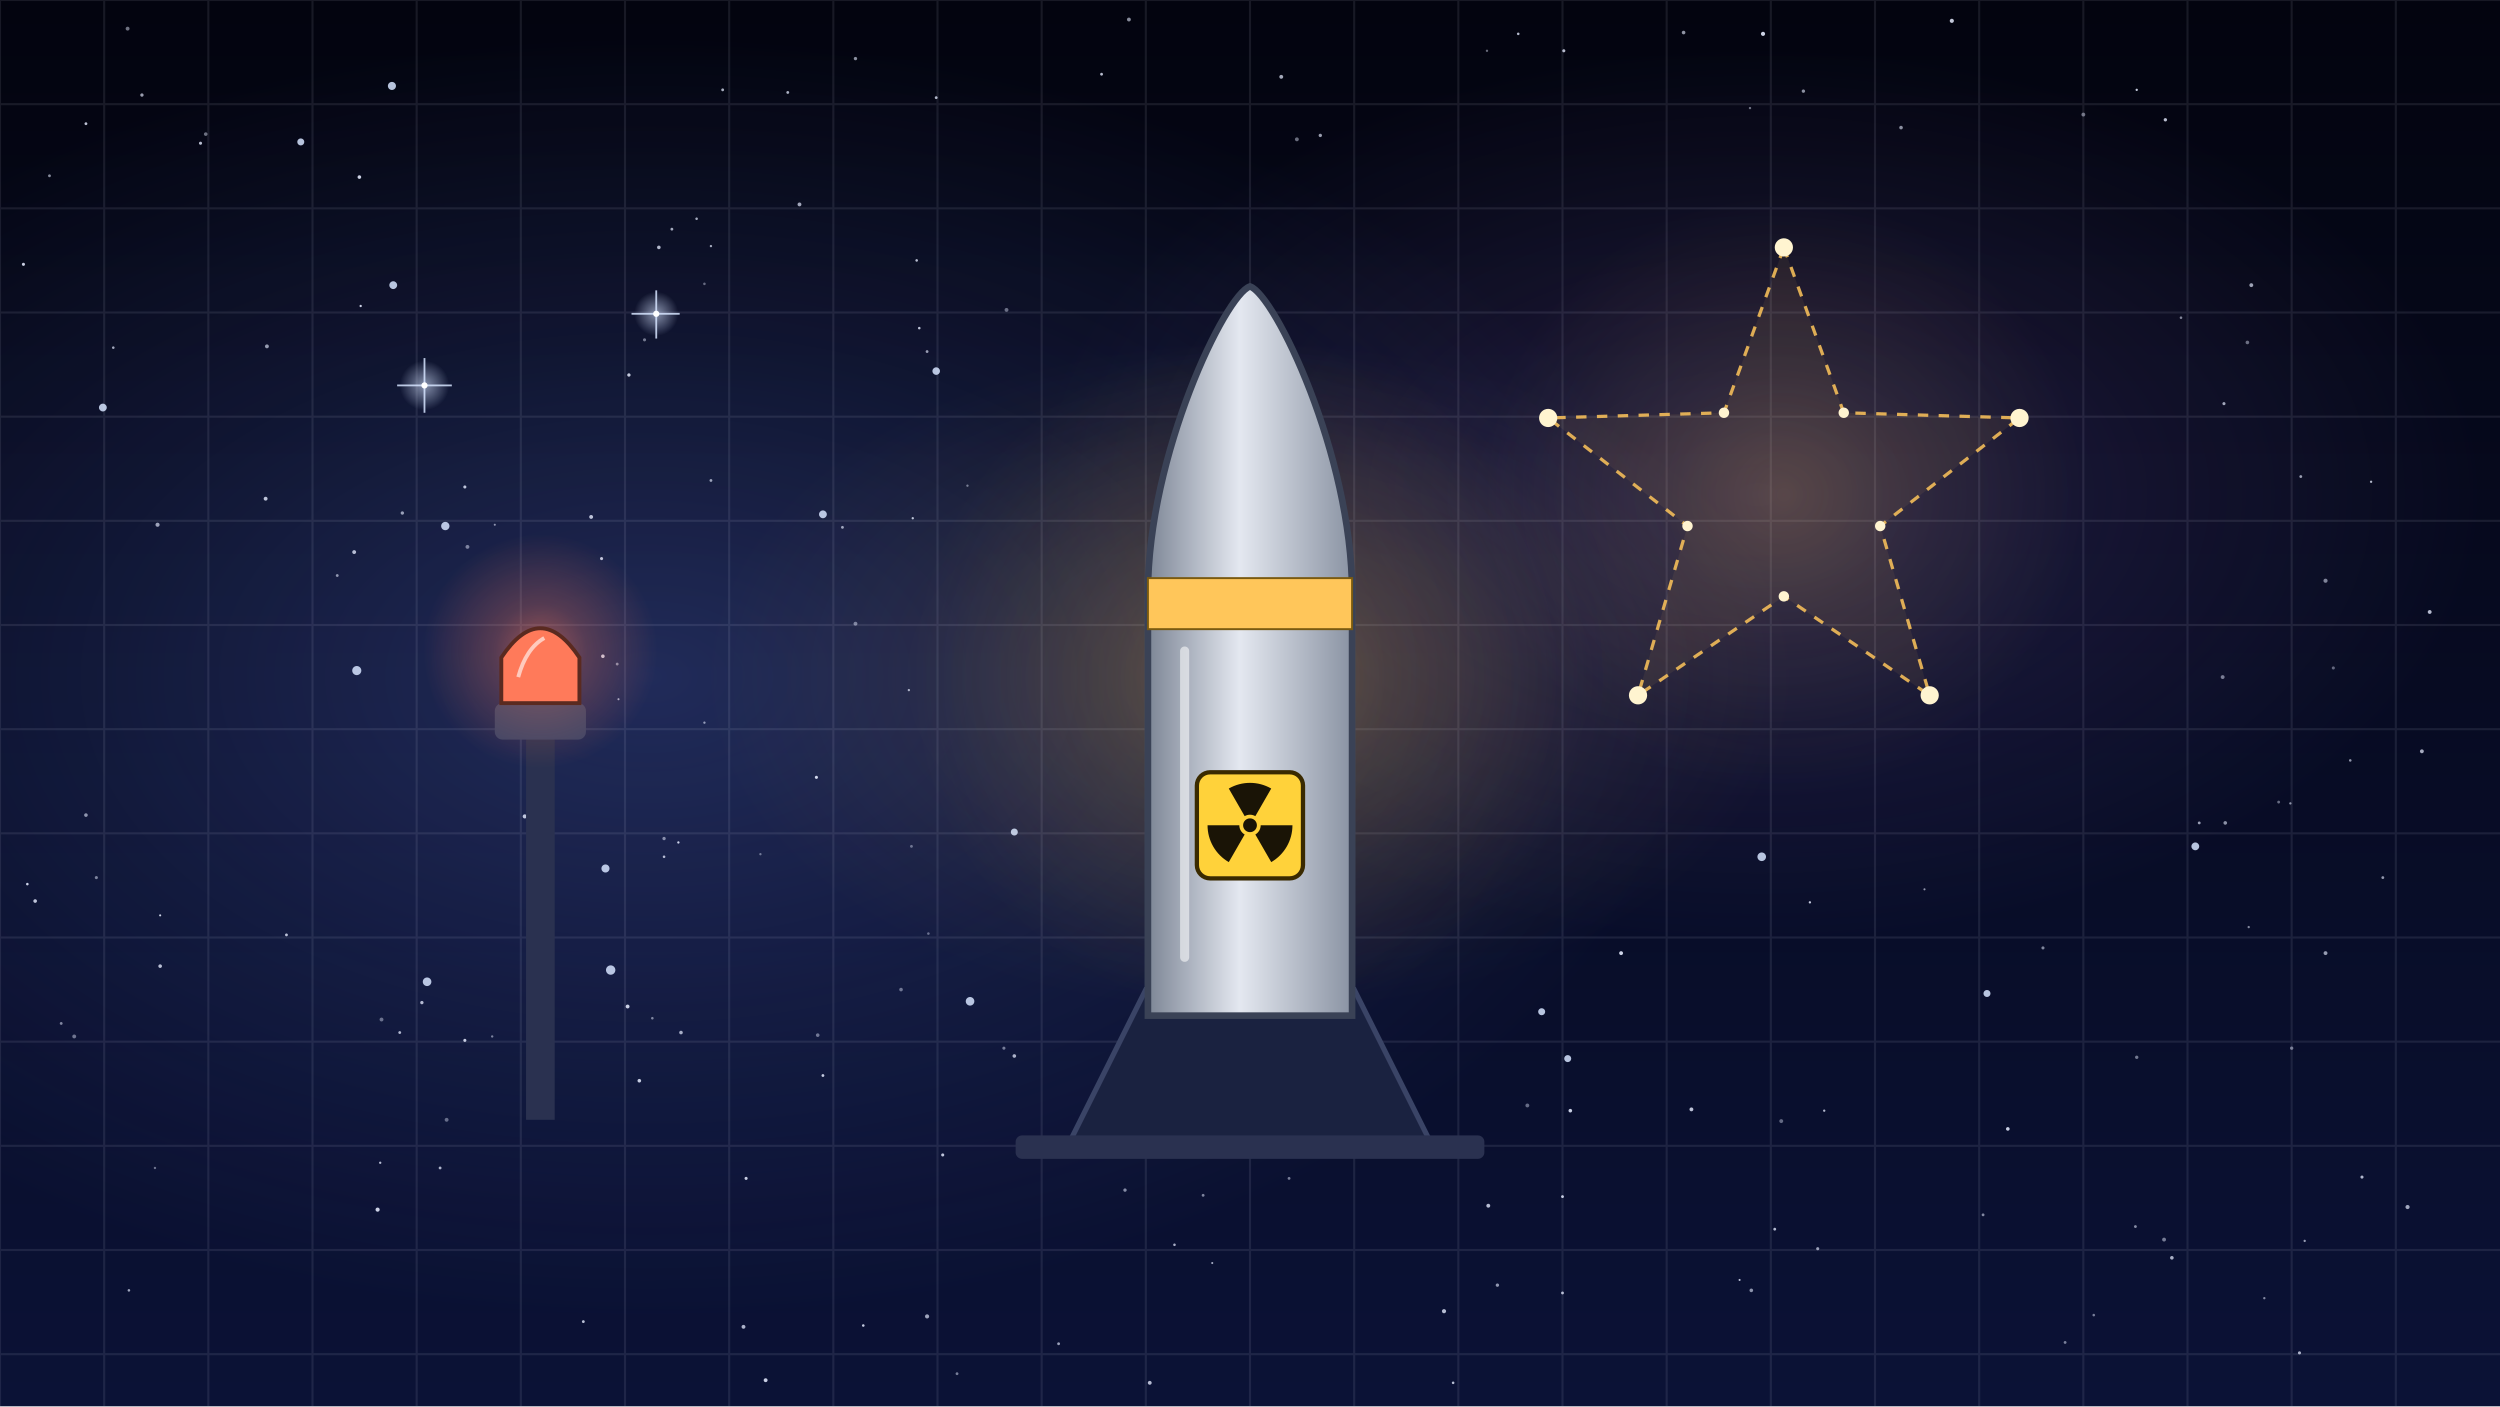
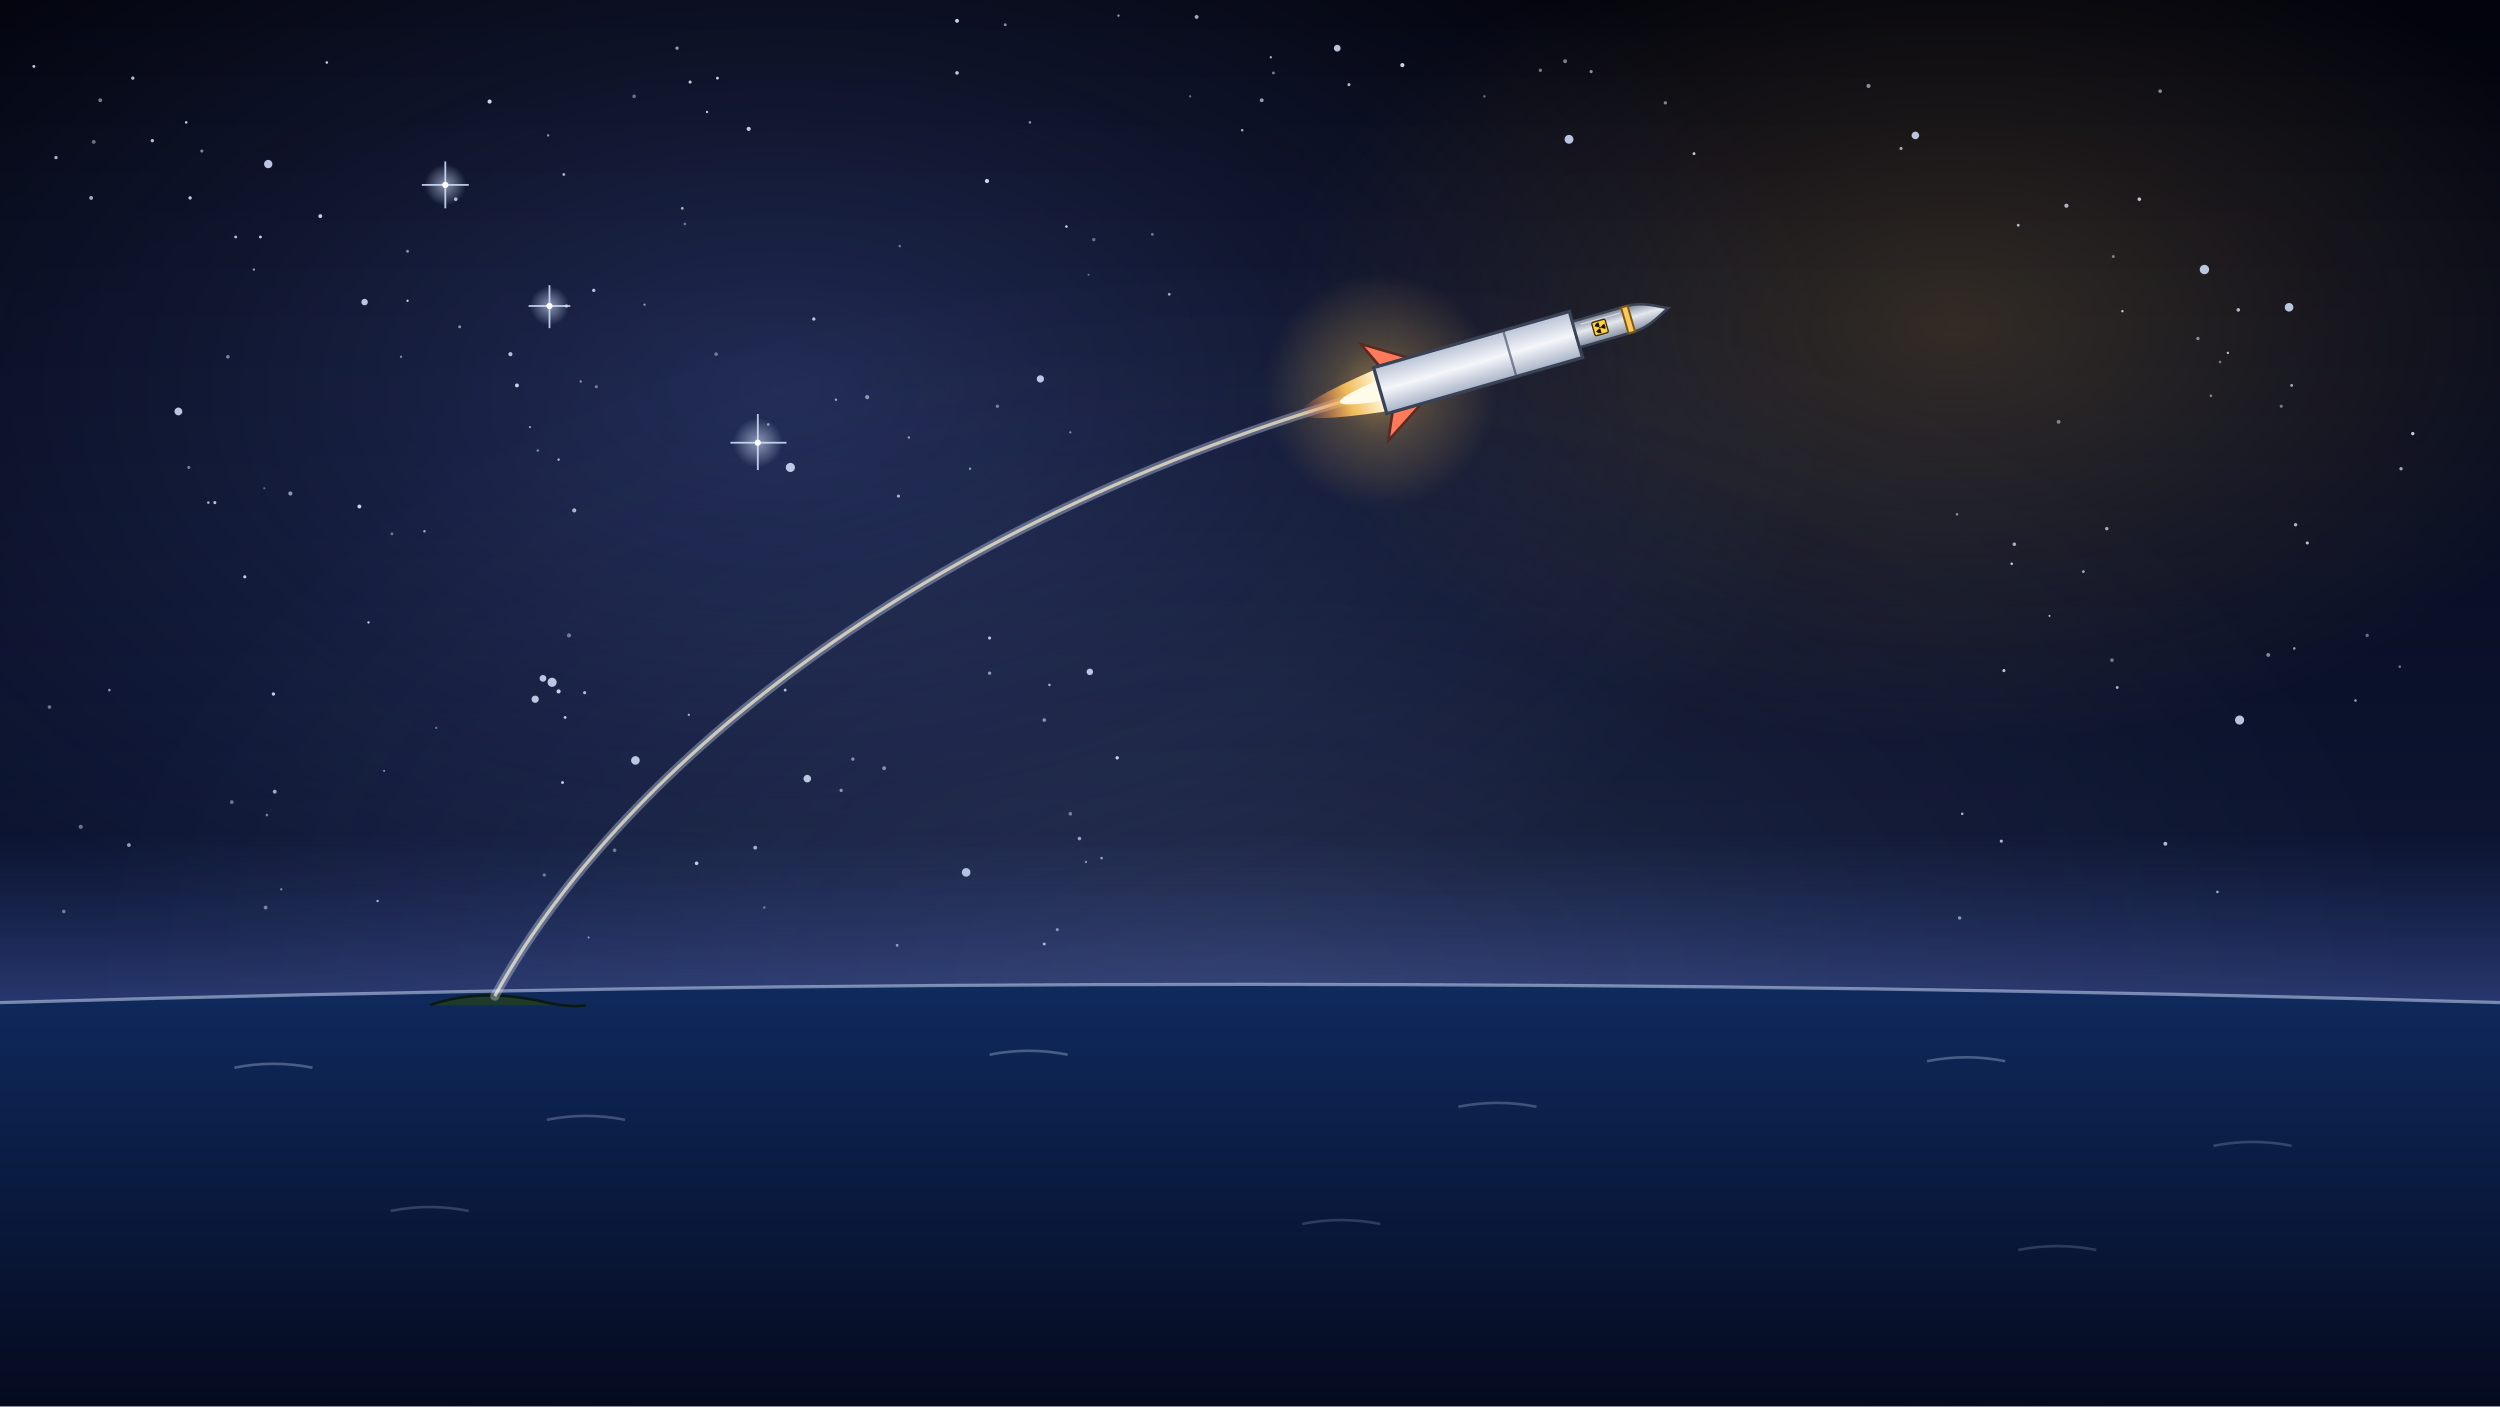
<svg xmlns="http://www.w3.org/2000/svg" viewBox="0 0 1920 1080" width="1920" height="1080">
  <defs>
-     <linearGradient id="u062-sky" x1="0" y1="0" x2="0" y2="1">
-       <stop offset="0" stop-color="#03040f" stop-opacity="1" />
-       <stop offset="1" stop-color="#0b1236" stop-opacity="1" />
-     </linearGradient>
-     <radialGradient id="u062-neb0" cx="0.5" cy="0.5" r="0.5">
-       <stop offset="0" stop-color="#b48cff" stop-opacity="0.18" />
-       <stop offset="0.55" stop-color="#b48cff" stop-opacity="0.072" />
-       <stop offset="1" stop-color="#b48cff" stop-opacity="0" />
-     </radialGradient>
-     <radialGradient id="u062-neb1" cx="0.5" cy="0.5" r="0.5">
+     <linearGradient id="u061-sky" x1="0" y1="0" x2="0" y2="1">
+       <stop offset="0" stop-color="#02030c" stop-opacity="1" />
+       <stop offset="1" stop-color="#13204a" stop-opacity="1" />
+     </linearGradient>
+     <radialGradient id="u061-neb0" cx="0.5" cy="0.5" r="0.5">
      <stop offset="0" stop-color="#6f8cff" stop-opacity="0.25" />
      <stop offset="0.55" stop-color="#6f8cff" stop-opacity="0.1" />
      <stop offset="1" stop-color="#6f8cff" stop-opacity="0" />
    </radialGradient>
-     <radialGradient id="u062-neb2" cx="0.5" cy="0.5" r="0.5">
-       <stop offset="0" stop-color="#ffc65a" stop-opacity="0.16" />
-       <stop offset="0.55" stop-color="#ffc65a" stop-opacity="0.064" />
+     <radialGradient id="u061-neb1" cx="0.5" cy="0.5" r="0.5">
+       <stop offset="0" stop-color="#ffc65a" stop-opacity="0.18" />
+       <stop offset="0.55" stop-color="#ffc65a" stop-opacity="0.072" />
      <stop offset="1" stop-color="#ffc65a" stop-opacity="0" />
    </radialGradient>
-     <radialGradient id="u062-fl1" cx="0.5" cy="0.5" r="0.5">
+     <radialGradient id="u061-neb2" cx="0.5" cy="0.5" r="0.5">
+       <stop offset="0" stop-color="#d6e4ff" stop-opacity="0.1" />
+       <stop offset="0.55" stop-color="#d6e4ff" stop-opacity="0.04" />
+       <stop offset="1" stop-color="#d6e4ff" stop-opacity="0" />
+     </radialGradient>
+     <radialGradient id="u061-fl1" cx="0.5" cy="0.5" r="0.5">
      <stop offset="0" stop-color="#d6e4ff" stop-opacity="0.6" />
      <stop offset="1" stop-color="#d6e4ff" stop-opacity="0" />
    </radialGradient>
-     <radialGradient id="u062-fl2" cx="0.5" cy="0.5" r="0.5">
+     <radialGradient id="u061-fl2" cx="0.5" cy="0.5" r="0.5">
      <stop offset="0" stop-color="#d6e4ff" stop-opacity="0.6" />
      <stop offset="1" stop-color="#d6e4ff" stop-opacity="0" />
    </radialGradient>
-     <radialGradient id="u062-wg" cx="0.5" cy="0.5" r="0.5">
-       <stop offset="0" stop-color="#ffc65a" stop-opacity="0.25" />
-       <stop offset="0.4" stop-color="#ffc65a" stop-opacity="0.113" />
+     <radialGradient id="u061-fl3" cx="0.5" cy="0.5" r="0.5">
+       <stop offset="0" stop-color="#d6e4ff" stop-opacity="0.6" />
+       <stop offset="1" stop-color="#d6e4ff" stop-opacity="0" />
+     </radialGradient>
+     <linearGradient id="u061-hz" x1="0" y1="0" x2="0" y2="1">
+       <stop offset="0" stop-color="#4a6cc8" stop-opacity="0" />
+       <stop offset="1" stop-color="#6f8cff" stop-opacity="0.35" />
+     </linearGradient>
+     <linearGradient id="u061-sea" x1="0" y1="0" x2="0" y2="1">
+       <stop offset="0" stop-color="#0f2a5e" stop-opacity="1" />
+       <stop offset="1" stop-color="#050a1e" stop-opacity="1" />
+     </linearGradient>
+     <radialGradient id="u061-rg" cx="0.5" cy="0.5" r="0.5">
+       <stop offset="0" stop-color="#ffc65a" stop-opacity="0.5" />
+       <stop offset="0.4" stop-color="#ffc65a" stop-opacity="0.225" />
      <stop offset="1" stop-color="#ffc65a" stop-opacity="0" />
    </radialGradient>
-     <linearGradient id="u062-whmw" x1="0" y1="0" x2="1" y2="0">
+     <linearGradient id="u061-rkbb" x1="0" y1="0" x2="1" y2="0">
+       <stop offset="0" stop-color="#b9c2d4" stop-opacity="1" />
+       <stop offset="0.5" stop-color="#f4f6fb" stop-opacity="1" />
+       <stop offset="1" stop-color="#a8b2c6" stop-opacity="1" />
+     </linearGradient>
+     <linearGradient id="u061-rkfb" x1="0" y1="0" x2="0" y2="1">
+       <stop offset="0" stop-color="#fff6d8" stop-opacity="1" />
+       <stop offset="0.4" stop-color="#ffc65a" stop-opacity="0.9" />
+       <stop offset="1" stop-color="#ff7a5a" stop-opacity="0" />
+     </linearGradient>
+     <linearGradient id="u061-whmb" x1="0" y1="0" x2="1" y2="0">
      <stop offset="0" stop-color="#7d8696" stop-opacity="1" />
      <stop offset="0.45" stop-color="#e4e8f0" stop-opacity="1" />
      <stop offset="1" stop-color="#8a93a3" stop-opacity="1" />
    </linearGradient>
-     <radialGradient id="u062-sfg" cx="0.5" cy="0.5" r="0.5">
-       <stop offset="0" stop-color="#ffc65a" stop-opacity="0.18" />
-       <stop offset="0.4" stop-color="#ffc65a" stop-opacity="0.081" />
-       <stop offset="1" stop-color="#ffc65a" stop-opacity="0" />
-     </radialGradient>
-     <radialGradient id="u062-bc" cx="0.5" cy="0.5" r="0.5">
-       <stop offset="0" stop-color="#ff7a5a" stop-opacity="0.55" />
-       <stop offset="0.4" stop-color="#ff7a5a" stop-opacity="0.248" />
-       <stop offset="1" stop-color="#ff7a5a" stop-opacity="0" />
-     </radialGradient>
  </defs>
-   <rect id="u062-bg-sky" width="1920" height="1080" fill="url(#u062-sky)" />
-   <g id="mv-drift-nebula-u062">
-     <ellipse cx="1350" cy="380" rx="560" ry="347" fill="url(#u062-neb0)" />
-   </g>
-   <ellipse cx="500" cy="520" rx="800" ry="496" fill="url(#u062-neb1)" />
-   <ellipse cx="960" cy="520" rx="420" ry="260" fill="url(#u062-neb2)" />
-   <g id="u062-bg-stars" fill="#e6ecff">
-     <circle cx="1767" cy="366" r="1.1" opacity="0.65" />
-     <circle cx="324" cy="770" r="1.3" opacity="0.76" />
-     <circle cx="491" cy="830" r="1.4" opacity="0.85" />
-     <circle cx="1166" cy="26" r="1.0" opacity="0.78" />
-     <circle cx="692" cy="760" r="1.4" opacity="0.44" />
-     <circle cx="1707" cy="520" r="1.5" opacity="0.50" />
-     <circle cx="571" cy="1019" r="1.5" opacity="0.74" />
-     <circle cx="1662" cy="952" r="1.5" opacity="0.49" />
-     <circle cx="1396" cy="959" r="1.2" opacity="0.66" />
-     <circle cx="700" cy="650" r="1.1" opacity="0.41" />
-     <circle cx="990" cy="905" r="1.1" opacity="0.50" />
-     <circle cx="712" cy="270" r="1.1" opacity="0.64" />
-     <circle cx="1675" cy="244" r="1.0" opacity="0.54" />
-     <circle cx="1821" cy="370" r="0.9" opacity="0.76" />
-     <circle cx="657" cy="479" r="1.5" opacity="0.48" />
-     <circle cx="1201" cy="39" r="1.2" opacity="0.78" />
-     <circle cx="605" cy="71" r="1.1" opacity="0.74" />
-     <circle cx="378" cy="796" r="0.9" opacity="0.50" />
-     <circle cx="205" cy="266" r="1.5" opacity="0.63" />
-     <circle cx="1668" cy="966" r="1.4" opacity="0.72" />
-     <circle cx="1460" cy="98" r="1.4" opacity="0.59" />
-     <circle cx="1750" cy="616" r="1.1" opacity="0.43" />
-     <circle cx="1709" cy="632" r="1.4" opacity="0.59" />
-     <circle cx="66" cy="95" r="1.1" opacity="0.82" />
-     <circle cx="1770" cy="953" r="0.9" opacity="0.64" />
-     <circle cx="1640" cy="942" r="1.1" opacity="0.56" />
-     <circle cx="1345" cy="991" r="1.4" opacity="0.59" />
-     <circle cx="123" cy="703" r="0.8" opacity="0.89" />
-     <circle cx="1499" cy="16" r="1.6" opacity="0.84" />
-     <circle cx="1830" cy="674" r="1.1" opacity="0.62" />
-     <circle cx="698" cy="530" r="0.9" opacity="0.70" />
-     <circle cx="1109" cy="1007" r="1.6" opacity="0.78" />
-     <circle cx="627" cy="597" r="1.2" opacity="0.90" />
-     <circle cx="663" cy="1018" r="1.0" opacity="0.85" />
-     <circle cx="483" cy="288" r="1.3" opacity="0.84" />
-     <circle cx="510" cy="658" r="1.0" opacity="0.77" />
-     <circle cx="403" cy="627" r="1.6" opacity="0.81" />
-     <circle cx="98" cy="22" r="1.5" opacity="0.48" />
-     <circle cx="867" cy="15" r="1.5" opacity="0.58" />
-     <circle cx="1354" cy="26" r="1.6" opacity="0.89" />
-     <circle cx="984" cy="59" r="1.5" opacity="0.71" />
-     <circle cx="883" cy="1062" r="1.5" opacity="0.77" />
-     <circle cx="1200" cy="993" r="1.1" opacity="0.77" />
-     <circle cx="1116" cy="1062" r="1.0" opacity="0.79" />
-     <circle cx="535" cy="168" r="1.0" opacity="0.70" />
-     <circle cx="276" cy="136" r="1.4" opacity="0.89" />
-     <circle cx="357" cy="799" r="1.2" opacity="0.85" />
-     <circle cx="448" cy="1015" r="1.1" opacity="0.80" />
-     <circle cx="701" cy="398" r="0.9" opacity="0.81" />
-     <circle cx="864" cy="914" r="1.3" opacity="0.56" />
-     <circle cx="1478" cy="683" r="0.8" opacity="0.62" />
-     <circle cx="996" cy="107" r="1.5" opacity="0.45" />
-     <circle cx="735" cy="1055" r="1.1" opacity="0.49" />
-     <circle cx="1641" cy="812" r="1.3" opacity="0.48" />
-     <circle cx="501" cy="782" r="1.0" opacity="0.51" />
-     <circle cx="1142" cy="39" r="0.9" opacity="0.45" />
-     <circle cx="99" cy="991" r="1.0" opacity="0.68" />
-     <circle cx="1729" cy="219" r="1.5" opacity="0.67" />
-     <circle cx="1708" cy="310" r="1.2" opacity="0.69" />
-     <circle cx="931" cy="970" r="0.8" opacity="0.70" />
-     <circle cx="1641" cy="69" r="0.9" opacity="0.86" />
-     <circle cx="1523" cy="933" r="1.1" opacity="0.55" />
-     <circle cx="584" cy="656" r="0.9" opacity="0.43" />
-     <circle cx="1814" cy="904" r="1.2" opacity="0.76" />
-     <circle cx="546" cy="369" r="1.1" opacity="0.65" />
-     <circle cx="779" cy="811" r="1.4" opacity="0.73" />
-     <circle cx="813" cy="1032" r="1.1" opacity="0.65" />
-     <circle cx="1150" cy="987" r="1.3" opacity="0.61" />
-     <circle cx="204" cy="383" r="1.5" opacity="0.81" />
-     <circle cx="293" cy="783" r="1.5" opacity="0.42" />
-     <circle cx="506" cy="190" r="1.4" opacity="0.76" />
-     <circle cx="546" cy="189" r="0.9" opacity="0.71" />
-     <circle cx="712" cy="1011" r="1.6" opacity="0.67" />
-     <circle cx="27" cy="692" r="1.4" opacity="0.82" />
-     <circle cx="1299" cy="852" r="1.5" opacity="0.81" />
-     <circle cx="1014" cy="104" r="1.3" opacity="0.66" />
-     <circle cx="1542" cy="867" r="1.4" opacity="0.87" />
-     <circle cx="123" cy="742" r="1.4" opacity="0.79" />
-     <circle cx="1766" cy="1039" r="1.2" opacity="0.73" />
-     <circle cx="428" cy="560" r="1.4" opacity="0.84" />
-     <circle cx="704" cy="200" r="1.0" opacity="0.79" />
-     <circle cx="1866" cy="470" r="1.5" opacity="0.78" />
-     <circle cx="1206" cy="853" r="1.4" opacity="0.87" />
-     <circle cx="359" cy="420" r="1.5" opacity="0.49" />
-     <circle cx="541" cy="218" r="1.0" opacity="0.41" />
-     <circle cx="1608" cy="1010" r="1.0" opacity="0.50" />
-     <circle cx="706" cy="252" r="1.0" opacity="0.81" />
-     <circle cx="1805" cy="584" r="1.0" opacity="0.61" />
-     <circle cx="1739" cy="997" r="0.9" opacity="0.56" />
-     <circle cx="47" cy="786" r="1.1" opacity="0.53" />
-     <circle cx="338" cy="897" r="1.1" opacity="0.74" />
-     <circle cx="510" cy="644" r="1.3" opacity="0.54" />
-     <circle cx="1293" cy="25" r="1.4" opacity="0.62" />
-     <circle cx="119" cy="897" r="0.9" opacity="0.46" />
-     <circle cx="380" cy="403" r="0.8" opacity="0.58" />
-     <circle cx="1727" cy="712" r="0.9" opacity="0.55" />
-     <circle cx="1143" cy="926" r="1.5" opacity="0.79" />
-     <circle cx="1173" cy="849" r="1.5" opacity="0.42" />
-     <circle cx="628" cy="795" r="1.4" opacity="0.45" />
-     <circle cx="573" cy="905" r="1.2" opacity="0.86" />
-     <circle cx="902" cy="956" r="1.0" opacity="0.72" />
-     <circle cx="1569" cy="728" r="1.2" opacity="0.54" />
-     <circle cx="1401" cy="853" r="0.9" opacity="0.76" />
-     <circle cx="771" cy="805" r="1.2" opacity="0.48" />
-     <circle cx="357" cy="374" r="1.2" opacity="0.81" />
-     <circle cx="1385" cy="70" r="1.3" opacity="0.60" />
-     <circle cx="154" cy="110" r="1.2" opacity="0.80" />
-     <circle cx="309" cy="394" r="1.3" opacity="0.63" />
-     <circle cx="1760" cy="805" r="1.3" opacity="0.47" />
-     <circle cx="1759" cy="617" r="0.9" opacity="0.60" />
-     <circle cx="292" cy="893" r="0.9" opacity="0.78" />
-     <circle cx="588" cy="1060" r="1.5" opacity="0.87" />
-     <circle cx="1786" cy="446" r="1.6" opacity="0.53" />
-     <circle cx="614" cy="157" r="1.5" opacity="0.69" />
-     <circle cx="1849" cy="927" r="1.6" opacity="0.69" />
-     <circle cx="1726" cy="263" r="1.4" opacity="0.44" />
-     <circle cx="121" cy="403" r="1.6" opacity="0.66" />
-     <circle cx="657" cy="45" r="1.3" opacity="0.60" />
-     <circle cx="523" cy="793" r="1.4" opacity="0.70" />
-     <circle cx="38" cy="135" r="1.1" opacity="0.58" />
-     <circle cx="521" cy="647" r="0.9" opacity="0.88" />
-     <circle cx="647" cy="405" r="1.1" opacity="0.65" />
-     <circle cx="1368" cy="861" r="1.5" opacity="0.41" />
-     <circle cx="743" cy="373" r="0.9" opacity="0.47" />
-     <circle cx="57" cy="796" r="1.5" opacity="0.45" />
-     <circle cx="18" cy="203" r="1.2" opacity="0.87" />
-     <circle cx="272" cy="424" r="1.5" opacity="0.77" />
-     <circle cx="1245" cy="732" r="1.5" opacity="0.89" />
-     <circle cx="924" cy="918" r="1.1" opacity="0.53" />
-     <circle cx="541" cy="555" r="0.9" opacity="0.60" />
-     <circle cx="1860" cy="577" r="1.5" opacity="0.71" />
-     <circle cx="724" cy="887" r="1.2" opacity="0.82" />
-     <circle cx="474" cy="510" r="1.1" opacity="0.53" />
-     <circle cx="220" cy="718" r="1.1" opacity="0.80" />
-     <circle cx="158" cy="103" r="1.4" opacity="0.46" />
-     <circle cx="1390" cy="693" r="0.9" opacity="0.84" />
-     <circle cx="773" cy="238" r="1.5" opacity="0.43" />
-     <circle cx="1786" cy="732" r="1.5" opacity="0.64" />
-     <circle cx="495" cy="261" r="1.2" opacity="0.47" />
-     <circle cx="392" cy="524" r="1.0" opacity="0.54" />
-     <circle cx="632" cy="826" r="1.1" opacity="0.85" />
-     <circle cx="482" cy="773" r="1.5" opacity="0.86" />
-     <circle cx="1200" cy="919" r="1.1" opacity="0.85" />
-     <circle cx="1600" cy="88" r="1.5" opacity="0.46" />
-     <circle cx="1792" cy="513" r="1.2" opacity="0.41" />
-     <circle cx="290" cy="929" r="1.6" opacity="0.88" />
-     <circle cx="277" cy="235" r="0.9" opacity="0.88" />
-     <circle cx="1663" cy="92" r="1.3" opacity="0.80" />
-     <circle cx="1689" cy="632" r="1.1" opacity="0.66" />
-     <circle cx="454" cy="397" r="1.5" opacity="0.80" />
-     <circle cx="307" cy="793" r="1.1" opacity="0.75" />
-     <circle cx="555" cy="69" r="1.1" opacity="0.73" />
-     <circle cx="259" cy="442" r="1.1" opacity="0.59" />
-     <circle cx="475" cy="537" r="0.8" opacity="0.70" />
-     <circle cx="1363" cy="944" r="1.1" opacity="0.78" />
-     <circle cx="343" cy="860" r="1.5" opacity="0.41" />
-     <circle cx="516" cy="176" r="1.1" opacity="0.70" />
-     <circle cx="463" cy="504" r="1.4" opacity="0.85" />
-     <circle cx="66" cy="626" r="1.4" opacity="0.59" />
-     <circle cx="109" cy="73" r="1.3" opacity="0.66" />
-     <circle cx="719" cy="75" r="1.1" opacity="0.76" />
-     <circle cx="1586" cy="1031" r="1.1" opacity="0.51" />
-     <circle cx="1336" cy="983" r="0.8" opacity="0.80" />
-     <circle cx="462" cy="429" r="1.2" opacity="0.82" />
-     <circle cx="74" cy="674" r="1.2" opacity="0.51" />
-     <circle cx="87" cy="267" r="1.0" opacity="0.70" />
-     <circle cx="846" cy="57" r="1.1" opacity="0.79" />
-     <circle cx="1344" cy="83" r="0.9" opacity="0.48" />
-     <circle cx="21" cy="679" r="1.0" opacity="0.88" />
-     <circle cx="713" cy="717" r="1.0" opacity="0.41" />
-   </g>
-   <g id="mv-glint-u062s1" fill="#d6e4ff" opacity=".85">
-     <circle cx="79" cy="313" r="3.0" />
-     <circle cx="274" cy="515" r="3.5" />
-     <circle cx="302" cy="219" r="3.0" />
-     <circle cx="1353" cy="658" r="3.3" />
-     <circle cx="632" cy="395" r="3.0" />
-     <circle cx="1204" cy="813" r="2.7" />
-   </g>
-   <g id="mv-glint-u062s2" fill="#d6e4ff" opacity=".85">
-     <circle cx="342" cy="404" r="3.2" />
-     <circle cx="719" cy="285" r="2.9" />
-     <circle cx="328" cy="754" r="3.3" />
-     <circle cx="745" cy="769" r="3.3" />
-     <circle cx="1526" cy="763" r="2.7" />
-     <circle cx="1686" cy="650" r="3.0" />
-   </g>
-   <g id="mv-glint-u062s3" fill="#d6e4ff" opacity=".85">
-     <circle cx="465" cy="667" r="3.1" />
-     <circle cx="231" cy="109" r="2.7" />
-     <circle cx="469" cy="745" r="3.6" />
-     <circle cx="301" cy="66" r="3.1" />
-     <circle cx="779" cy="639" r="2.7" />
-     <circle cx="1184" cy="777" r="2.7" />
-   </g>
-   <g id="u062-bg-star-flares">
-     <circle cx="326" cy="296" r="19" fill="url(#u062-fl1)" />
-     <path d="M305 296H347M326 275V317" stroke="#d6e4ff" stroke-width="1.4" opacity=".85" />
-     <circle cx="326" cy="296" r="2.4" fill="#fff" />
-     <circle cx="504" cy="241" r="17" fill="url(#u062-fl2)" />
-     <path d="M485 241H522M504 223V260" stroke="#d6e4ff" stroke-width="1.4" opacity=".85" />
-     <circle cx="504" cy="241" r="2.4" fill="#fff" />
-   </g>
-   <g id="u062-bg-blueprint-grid" stroke="#e6ecff" stroke-width="1.6" opacity=".09">
-     <path d="M0 0V1080" />
-     <path d="M80 0V1080" />
-     <path d="M160 0V1080" />
-     <path d="M240 0V1080" />
-     <path d="M320 0V1080" />
-     <path d="M400 0V1080" />
-     <path d="M480 0V1080" />
-     <path d="M560 0V1080" />
-     <path d="M640 0V1080" />
-     <path d="M720 0V1080" />
-     <path d="M800 0V1080" />
-     <path d="M880 0V1080" />
-     <path d="M960 0V1080" />
-     <path d="M1040 0V1080" />
-     <path d="M1120 0V1080" />
-     <path d="M1200 0V1080" />
-     <path d="M1280 0V1080" />
-     <path d="M1360 0V1080" />
-     <path d="M1440 0V1080" />
-     <path d="M1520 0V1080" />
-     <path d="M1600 0V1080" />
-     <path d="M1680 0V1080" />
-     <path d="M1760 0V1080" />
-     <path d="M1840 0V1080" />
-     <path d="M0 0H1920" />
-     <path d="M0 80H1920" />
-     <path d="M0 160H1920" />
-     <path d="M0 240H1920" />
-     <path d="M0 320H1920" />
-     <path d="M0 400H1920" />
-     <path d="M0 480H1920" />
-     <path d="M0 560H1920" />
-     <path d="M0 640H1920" />
-     <path d="M0 720H1920" />
-     <path d="M0 800H1920" />
-     <path d="M0 880H1920" />
-     <path d="M0 960H1920" />
-     <path d="M0 1040H1920" />
-   </g>
-   <g id="warhead-cradle-stand">
-     <path d="M820 880 L880 760 H1040 L1100 880" fill="#1a2240" stroke="#3a4466" stroke-width="4" />
-     <rect x="780" y="872" width="360" height="18" rx="5" fill="#2a3150" />
-   </g>
-   <g id="mv-core-heartbeat-warhead">
-     <circle cx="960" cy="520" r="260" fill="url(#u062-wg)" />
-     <g transform="translate(960 780)">
-       <path d="M-78.4 0 V-324.8 C-78.4 -430.6 -18.8 -554.0 0 -560.0 C18.8 -554.0 78.4 -430.6 78.4 -324.8 V0 Z" fill="url(#u062-whmw)" stroke="#3a4256" stroke-width="5.1" />
-       <rect x="-78.4" y="-336.0" width="156.8" height="39.2" fill="#ffc65a" stroke="#7a5a10" stroke-width="1.5" />
-       <path d="M-50.2 -44.8V-280.0" stroke="#fff" stroke-width="7.0" opacity=".55" stroke-linecap="round" />
-       <rect x="-40.8" y="-186.9" width="81.5" height="81.5" rx="10.2" fill="#ffd23a" stroke="#3a2a00" stroke-width="3.3" />
-       <path d="M-4.1 -153.2L-16.3 -174.4A32.6 32.6 0 0 1 16.3 -174.4L4.1 -153.2A8.2 8.2 0 0 0 -4.1 -153.2Z" fill="#1a1406" />
-       <path d="M8.2 -146.2L32.6 -146.2A32.6 32.6 0 0 1 16.3 -117.9L4.1 -139.1A8.2 8.2 0 0 0 8.2 -146.2Z" fill="#1a1406" />
-       <path d="M-4.1 -139.1L-16.3 -117.9A32.6 32.6 0 0 1 -32.6 -146.2L-8.2 -146.2A8.2 8.2 0 0 0 -4.1 -139.1Z" fill="#1a1406" />
-       <circle cx="0.0" cy="-146.2" r="5.3" fill="#1a1406" />
+   <rect id="u061-bg-sky" width="1920" height="1080" fill="url(#u061-sky)" />
+   <g id="mv-drift-nebula-u061">
+     <ellipse cx="600" cy="300" rx="800" ry="496" fill="url(#u061-neb0)" />
+   </g>
+   <ellipse cx="1500" cy="250" rx="520" ry="322" fill="url(#u061-neb1)" />
+   <ellipse cx="960" cy="760" rx="900" ry="558" fill="url(#u061-neb2)" />
+   <g id="u061-bg-stars" fill="#e6ecff">
+     <circle cx="898" cy="226" r="1.1" opacity="0.66" />
+     <circle cx="1663" cy="648" r="1.5" opacity="0.78" />
+     <circle cx="580" cy="651" r="1.5" opacity="0.69" />
+     <circle cx="691" cy="189" r="1.0" opacity="0.42" />
+     <circle cx="530" cy="63" r="1.2" opacity="0.84" />
+     <circle cx="745" cy="360" r="0.9" opacity="0.59" />
+     <circle cx="117" cy="108" r="1.3" opacity="0.79" />
+     <circle cx="1547" cy="418" r="1.4" opacity="0.68" />
+     <circle cx="200" cy="182" r="1.1" opacity="0.88" />
+     <circle cx="495" cy="234" r="0.9" opacity="0.58" />
+     <circle cx="434" cy="551" r="1.1" opacity="0.84" />
+     <circle cx="978" cy="56" r="1.1" opacity="0.50" />
+     <circle cx="429" cy="353" r="0.9" opacity="0.82" />
+     <circle cx="62" cy="635" r="1.6" opacity="0.44" />
+     <circle cx="435" cy="235" r="1.3" opacity="0.62" />
+     <circle cx="145" cy="359" r="1.2" opacity="0.47" />
+     <circle cx="772" cy="19" r="1.1" opacity="0.58" />
+     <circle cx="246" cy="166" r="1.5" opacity="0.87" />
+     <circle cx="535" cy="663" r="1.4" opacity="0.85" />
+     <circle cx="1301" cy="118" r="1.1" opacity="0.86" />
+     <circle cx="690" cy="381" r="1.2" opacity="0.71" />
+     <circle cx="326" cy="408" r="1.0" opacity="0.63" />
+     <circle cx="204" cy="697" r="1.5" opacity="0.50" />
+     <circle cx="1222" cy="55" r="1.2" opacity="0.60" />
+     <circle cx="1659" cy="70" r="1.4" opacity="0.56" />
+     <circle cx="791" cy="94" r="1.0" opacity="0.57" />
+     <circle cx="1760" cy="296" r="1.1" opacity="0.68" />
+     <circle cx="195" cy="207" r="0.9" opacity="0.63" />
+     <circle cx="760" cy="517" r="1.3" opacity="0.58" />
+     <circle cx="181" cy="182" r="1.1" opacity="0.80" />
+     <circle cx="283" cy="478" r="0.9" opacity="0.86" />
+     <circle cx="155" cy="116" r="1.2" opacity="0.53" />
+     <circle cx="802" cy="725" r="1.1" opacity="0.85" />
+     <circle cx="335" cy="559" r="0.9" opacity="0.41" />
+     <circle cx="655" cy="583" r="1.3" opacity="0.55" />
+     <circle cx="102" cy="60" r="1.3" opacity="0.77" />
+     <circle cx="313" cy="231" r="0.9" opacity="0.85" />
+     <circle cx="251" cy="48" r="1.0" opacity="0.85" />
+     <circle cx="49" cy="700" r="1.4" opacity="0.48" />
+     <circle cx="834" cy="662" r="0.9" opacity="0.58" />
+     <circle cx="160" cy="386" r="1.0" opacity="0.72" />
+     <circle cx="211" cy="608" r="1.5" opacity="0.68" />
+     <circle cx="353" cy="251" r="1.1" opacity="0.60" />
+     <circle cx="77" cy="77" r="1.5" opacity="0.49" />
+     <circle cx="290" cy="692" r="0.9" opacity="0.82" />
+     <circle cx="441" cy="392" r="1.6" opacity="0.72" />
+     <circle cx="178" cy="616" r="1.5" opacity="0.42" />
+     <circle cx="1587" cy="158" r="1.6" opacity="0.73" />
+     <circle cx="70" cy="152" r="1.5" opacity="0.70" />
+     <circle cx="1688" cy="260" r="1.3" opacity="0.54" />
+     <circle cx="976" cy="44" r="0.9" opacity="0.74" />
+     <circle cx="295" cy="592" r="0.8" opacity="0.57" />
+     <circle cx="418" cy="672" r="1.3" opacity="0.43" />
+     <circle cx="1623" cy="197" r="1.1" opacity="0.51" />
+     <circle cx="1853" cy="333" r="1.3" opacity="0.84" />
+     <circle cx="1550" cy="173" r="1.1" opacity="0.76" />
+     <circle cx="1719" cy="238" r="1.4" opacity="0.75" />
+     <circle cx="666" cy="305" r="1.6" opacity="0.56" />
+     <circle cx="642" cy="307" r="0.9" opacity="0.68" />
+     <circle cx="1752" cy="312" r="1.2" opacity="0.47" />
+     <circle cx="829" cy="644" r="1.4" opacity="0.63" />
+     <circle cx="1503" cy="395" r="1.0" opacity="0.54" />
+     <circle cx="969" cy="77" r="1.5" opacity="0.63" />
+     <circle cx="458" cy="297" r="1.2" opacity="0.46" />
+     <circle cx="308" cy="274" r="0.9" opacity="0.53" />
+     <circle cx="175" cy="274" r="1.4" opacity="0.49" />
+     <circle cx="1703" cy="685" r="1.0" opacity="0.72" />
+     <circle cx="413" cy="346" r="0.9" opacity="0.58" />
+     <circle cx="1622" cy="507" r="1.4" opacity="0.48" />
+     <circle cx="446" cy="293" r="0.9" opacity="0.57" />
+     <circle cx="587" cy="697" r="1.0" opacity="0.42" />
+     <circle cx="760" cy="490" r="1.2" opacity="0.82" />
+     <circle cx="802" cy="553" r="1.4" opacity="0.55" />
+     <circle cx="1843" cy="512" r="1.0" opacity="0.47" />
+     <circle cx="43" cy="121" r="1.3" opacity="0.73" />
+     <circle cx="954" cy="100" r="1.0" opacity="0.68" />
+     <circle cx="1077" cy="50" r="1.6" opacity="0.88" />
+     <circle cx="1618" cy="406" r="1.3" opacity="0.71" />
+     <circle cx="550" cy="272" r="1.4" opacity="0.42" />
+     <circle cx="806" cy="526" r="1.0" opacity="0.68" />
+     <circle cx="1600" cy="439" r="1.1" opacity="0.65" />
+     <circle cx="188" cy="443" r="1.2" opacity="0.87" />
+     <circle cx="603" cy="530" r="1.1" opacity="0.77" />
+     <circle cx="766" cy="312" r="1.3" opacity="0.46" />
+     <circle cx="276" cy="389" r="1.5" opacity="0.88" />
+     <circle cx="301" cy="410" r="1.1" opacity="0.43" />
+     <circle cx="1140" cy="74" r="0.9" opacity="0.47" />
+     <circle cx="472" cy="653" r="1.4" opacity="0.44" />
+     <circle cx="590" cy="326" r="1.1" opacity="0.52" />
+     <circle cx="1279" cy="79" r="1.3" opacity="0.52" />
+     <circle cx="487" cy="74" r="1.4" opacity="0.43" />
+     <circle cx="520" cy="37" r="1.3" opacity="0.62" />
+     <circle cx="1705" cy="278" r="1.0" opacity="0.46" />
+     <circle cx="1545" cy="433" r="1.0" opacity="0.81" />
+     <circle cx="625" cy="245" r="1.3" opacity="0.80" />
+     <circle cx="1772" cy="417" r="1.2" opacity="0.80" />
+     <circle cx="205" cy="626" r="1.0" opacity="0.49" />
+     <circle cx="1742" cy="503" r="1.5" opacity="0.54" />
+     <circle cx="1643" cy="153" r="1.4" opacity="0.81" />
+     <circle cx="223" cy="379" r="1.6" opacity="0.60" />
+     <circle cx="543" cy="86" r="0.9" opacity="0.84" />
+     <circle cx="456" cy="223" r="1.3" opacity="0.78" />
+     <circle cx="203" cy="375" r="0.8" opacity="0.40" />
+     <circle cx="1183" cy="54" r="1.3" opacity="0.48" />
+     <circle cx="313" cy="193" r="1.1" opacity="0.58" />
+     <circle cx="836" cy="211" r="0.8" opacity="0.41" />
+     <circle cx="1809" cy="538" r="1.0" opacity="0.65" />
+     <circle cx="698" cy="336" r="0.9" opacity="0.66" />
+     <circle cx="429" cy="531" r="1.6" opacity="0.87" />
+     <circle cx="822" cy="625" r="1.4" opacity="0.45" />
+     <circle cx="819" cy="174" r="1.0" opacity="0.86" />
+     <circle cx="846" cy="659" r="1.0" opacity="0.63" />
+     <circle cx="99" cy="649" r="1.5" opacity="0.62" />
+     <circle cx="1435" cy="66" r="1.6" opacity="0.56" />
+     <circle cx="437" cy="488" r="1.6" opacity="0.43" />
+     <circle cx="1202" cy="47" r="1.5" opacity="0.52" />
+     <circle cx="812" cy="714" r="1.2" opacity="0.60" />
+     <circle cx="376" cy="78" r="1.6" opacity="0.89" />
+     <circle cx="392" cy="272" r="1.6" opacity="0.78" />
+     <circle cx="210" cy="533" r="1.3" opacity="0.86" />
+     <circle cx="1711" cy="271" r="0.9" opacity="0.82" />
+     <circle cx="84" cy="530" r="1.0" opacity="0.62" />
+     <circle cx="1507" cy="625" r="1.0" opacity="0.73" />
+     <circle cx="529" cy="549" r="0.9" opacity="0.69" />
+     <circle cx="859" cy="12" r="0.9" opacity="0.65" />
+     <circle cx="1763" cy="403" r="1.3" opacity="0.74" />
+     <circle cx="452" cy="720" r="0.8" opacity="0.66" />
+     <circle cx="840" cy="184" r="1.3" opacity="0.41" />
+     <circle cx="526" cy="172" r="1.0" opacity="0.44" />
+     <circle cx="689" cy="726" r="1.1" opacity="0.63" />
+     <circle cx="1036" cy="65" r="1.2" opacity="0.75" />
+     <circle cx="216" cy="683" r="0.9" opacity="0.51" />
+     <circle cx="858" cy="582" r="1.3" opacity="0.87" />
+     <circle cx="575" cy="99" r="1.6" opacity="0.84" />
+     <circle cx="165" cy="386" r="1.2" opacity="0.79" />
+     <circle cx="350" cy="153" r="1.4" opacity="0.74" />
+     <circle cx="421" cy="104" r="0.9" opacity="0.62" />
+     <circle cx="646" cy="607" r="1.3" opacity="0.55" />
+     <circle cx="1698" cy="304" r="1.0" opacity="0.51" />
+     <circle cx="551" cy="60" r="1.1" opacity="0.88" />
+     <circle cx="1537" cy="646" r="1.2" opacity="0.77" />
+     <circle cx="407" cy="328" r="0.8" opacity="0.69" />
+     <circle cx="72" cy="109" r="1.5" opacity="0.43" />
+     <circle cx="432" cy="601" r="1.1" opacity="0.86" />
+     <circle cx="397" cy="296" r="1.5" opacity="0.87" />
+     <circle cx="1626" cy="528" r="1.1" opacity="0.75" />
+     <circle cx="524" cy="160" r="1.1" opacity="0.69" />
+     <circle cx="1630" cy="239" r="0.9" opacity="0.86" />
+     <circle cx="1844" cy="360" r="1.3" opacity="0.69" />
+     <circle cx="143" cy="94" r="1.0" opacity="0.86" />
+     <circle cx="38" cy="543" r="1.4" opacity="0.45" />
+     <circle cx="735" cy="56" r="1.4" opacity="0.82" />
+     <circle cx="26" cy="51" r="1.1" opacity="0.86" />
+     <circle cx="1581" cy="324" r="1.5" opacity="0.47" />
+     <circle cx="146" cy="152" r="1.3" opacity="0.85" />
+     <circle cx="914" cy="74" r="0.9" opacity="0.43" />
+     <circle cx="735" cy="16" r="1.5" opacity="0.88" />
+     <circle cx="1574" cy="473" r="0.8" opacity="0.76" />
+     <circle cx="919" cy="13" r="1.5" opacity="0.70" />
+     <circle cx="1505" cy="705" r="1.3" opacity="0.63" />
+     <circle cx="449" cy="532" r="1.2" opacity="0.77" />
+     <circle cx="1460" cy="114" r="1.2" opacity="0.69" />
+     <circle cx="885" cy="180" r="1.1" opacity="0.44" />
+     <circle cx="433" cy="134" r="1.1" opacity="0.72" />
+     <circle cx="822" cy="332" r="0.8" opacity="0.60" />
+     <circle cx="1762" cy="498" r="1.0" opacity="0.65" />
+     <circle cx="1818" cy="488" r="1.3" opacity="0.43" />
+     <circle cx="679" cy="590" r="1.5" opacity="0.53" />
+     <circle cx="758" cy="139" r="1.6" opacity="0.90" />
+     <circle cx="1539" cy="515" r="1.2" opacity="0.81" />
+   </g>
+   <g id="mv-glint-u061s1" fill="#d6e4ff" opacity=".85">
+     <circle cx="417" cy="521" r="2.6" />
+     <circle cx="1471" cy="104" r="2.9" />
+     <circle cx="799" cy="291" r="2.8" />
+     <circle cx="620" cy="598" r="2.9" />
+     <circle cx="206" cy="126" r="3.2" />
+     <circle cx="607" cy="359" r="3.5" />
+   </g>
+   <g id="mv-glint-u061s2" fill="#d6e4ff" opacity=".85">
+     <circle cx="1205" cy="107" r="3.4" />
+     <circle cx="137" cy="316" r="3.0" />
+     <circle cx="280" cy="232" r="2.5" />
+     <circle cx="1758" cy="236" r="3.3" />
+     <circle cx="837" cy="516" r="2.5" />
+     <circle cx="1027" cy="37" r="2.6" />
+   </g>
+   <g id="mv-glint-u061s3" fill="#d6e4ff" opacity=".85">
+     <circle cx="1720" cy="553" r="3.5" />
+     <circle cx="1693" cy="207" r="3.6" />
+     <circle cx="411" cy="537" r="2.8" />
+     <circle cx="742" cy="670" r="3.3" />
+     <circle cx="424" cy="524" r="3.5" />
+     <circle cx="488" cy="584" r="3.3" />
+   </g>
+   <g id="u061-bg-star-flares">
+     <circle cx="342" cy="142" r="16" fill="url(#u061-fl1)" />
+     <path d="M324 142H360M342 124V160" stroke="#d6e4ff" stroke-width="1.4" opacity=".85" />
+     <circle cx="342" cy="142" r="2.4" fill="#fff" />
+     <circle cx="422" cy="235" r="15" fill="url(#u061-fl2)" />
+     <path d="M406 235H438M422 219V252" stroke="#d6e4ff" stroke-width="1.4" opacity=".85" />
+     <circle cx="422" cy="235" r="2.4" fill="#fff" />
+     <circle cx="582" cy="340" r="19" fill="url(#u061-fl3)" />
+     <path d="M561 340H604M582 318V361" stroke="#d6e4ff" stroke-width="1.4" opacity=".85" />
+     <circle cx="582" cy="340" r="2.4" fill="#fff" />
+   </g>
+   <rect id="u061-bg-horizon-glow" y="640" width="1920" height="160" fill="url(#u061-hz)" />
+   <g id="pacific-ocean-sea">
+     <path d="M0 770 Q960 742 1920 770 V1080 H0Z" fill="url(#u061-sea)" />
+     <path d="M180 820 q30 -6 60 0" stroke="#d6e4ff" stroke-width="2" opacity="0.3" fill="none" />
+     <path d="M420 860 q30 -6 60 0" stroke="#d6e4ff" stroke-width="2" opacity="0.25" fill="none" />
+     <path d="M760 810 q30 -6 60 0" stroke="#d6e4ff" stroke-width="2" opacity="0.3" fill="none" />
+     <path d="M1120 850 q30 -6 60 0" stroke="#d6e4ff" stroke-width="2" opacity="0.25" fill="none" />
+     <path d="M1480 815 q30 -6 60 0" stroke="#d6e4ff" stroke-width="2" opacity="0.3" fill="none" />
+     <path d="M1700 880 q30 -6 60 0" stroke="#d6e4ff" stroke-width="2" opacity="0.2" fill="none" />
+     <path d="M300 930 q30 -6 60 0" stroke="#d6e4ff" stroke-width="2" opacity="0.2" fill="none" />
+     <path d="M1000 940 q30 -6 60 0" stroke="#d6e4ff" stroke-width="2" opacity="0.18" fill="none" />
+     <path d="M1550 960 q30 -6 60 0" stroke="#d6e4ff" stroke-width="2" opacity="0.18" fill="none" />
+   </g>
+   <path d="M0 770 Q960 742 1920 770" stroke="#d6e4ff" stroke-width="2.5" opacity=".5" fill="none" />
+   <g id="island-launch-site">
+     <path d="M330 772 q40 -14 90 -2 q20 4 30 2" fill="#1d3a2a" stroke="#0a1a12" stroke-width="2" />
+   </g>
+   <g id="mv-draw-exhaust-trail" data-delay="0.2" data-dur="2.2">
+     <path d="M380 765 C470 600 700 400 1060 300" stroke="#d6e4ff" stroke-width="7" stroke-linecap="round" fill="none" opacity=".35" />
+     <path d="M380 765 C470 600 700 400 1060 300" stroke="#fff3cf" stroke-width="2.5" fill="none" opacity=".7" stroke-dasharray="1 0" />
+   </g>
+   <g id="mv-path-rocket-climb" data-path="M1060 300 C1180 266 1300 246 1420 236" data-delay="1.2" data-dur="5">
+     <circle cx="1060" cy="300" r="90" fill="url(#u061-rg)" />
+     <g transform="translate(1060 300) rotate(74)">
+       <path d="M-16.6 0 Q0 126.5 16.6 0Z" fill="url(#u061-rkfb)" />
+       <path d="M-8.1 0 Q0 64.4 8.1 0Z" fill="#fffbe8" />
+       <path d="M-18.4 -27.6 L-38.6 4.6 L-18.4 -4.6Z" fill="#ff7a5a" stroke="#5a2a20" stroke-width="2" />
+       <path d="M18.4 -27.6 L38.6 4.6 L18.4 -4.6Z" fill="#ff7a5a" stroke="#5a2a20" stroke-width="2" />
+       <rect x="-18.4" y="-156.4" width="36.8" height="156.4" fill="url(#u061-rkbb)" stroke="#3a4256" stroke-width="2.5" />
+       <path d="M-18.4 -103.5H18.4" stroke="#3a4256" stroke-width="1.8" opacity=".6" />
+       <g transform="translate(0 -156.4)">
+         <path d="M-10.3 0 V-42.7 C-10.3 -56.6 -2.5 -67.6 0 -73.6 C2.5 -67.6 10.3 -56.6 10.3 -42.7 V0 Z" fill="url(#u061-whmb)" stroke="#3a4256" stroke-width="2.0" />
+         <rect x="-10.3" y="-44.2" width="20.6" height="5.2" fill="#ffc65a" stroke="#7a5a10" stroke-width="1.5" />
+         <path d="M-6.6 -5.9V-36.8" stroke="#fff" stroke-width="0.9" opacity=".55" stroke-linecap="round" />
+         <rect x="-5.4" y="-24.6" width="10.7" height="10.7" rx="1.3" fill="#ffd23a" stroke="#3a2a00" stroke-width="1.0" />
+         <path d="M-0.5 -20.1L-2.1 -22.9A4.3 4.3 0 0 1 2.1 -22.9L0.5 -20.1A1.1 1.1 0 0 0 -0.5 -20.1Z" fill="#1a1406" />
+         <path d="M1.1 -19.2L4.3 -19.2A4.3 4.3 0 0 1 2.1 -15.5L0.5 -18.3A1.1 1.1 0 0 0 1.1 -19.2Z" fill="#1a1406" />
+         <path d="M-0.5 -18.3L-2.1 -15.5A4.3 4.3 0 0 1 -4.3 -19.2L-1.1 -19.2A1.1 1.1 0 0 0 -0.5 -18.3Z" fill="#1a1406" />
+         <circle cx="0.0" cy="-19.2" r="0.7" fill="#1a1406" />
+       </g>
    </g>
  </g>
-   <g id="mv-sparkle-starfish-constellation">
-     <circle cx="1370" cy="380" r="230" fill="url(#u062-sfg)" />
-     <path d="M1370 190 L1416 317 L1551 321 L1444 404 L1482 534 L1370 458 L1258 534 L1296 404 L1189 321 L1324 317Z" fill="#ffc65a" fill-opacity=".08" stroke="#ffc65a" stroke-width="2.5" stroke-dasharray="8 8" opacity=".85" />
-     <circle cx="1370" cy="190" r="7" fill="#fff4d0" />
-     <circle cx="1416" cy="317" r="4" fill="#fff4d0" />
-     <circle cx="1551" cy="321" r="7" fill="#fff4d0" />
-     <circle cx="1444" cy="404" r="4" fill="#fff4d0" />
-     <circle cx="1482" cy="534" r="7" fill="#fff4d0" />
-     <circle cx="1370" cy="458" r="4" fill="#fff4d0" />
-     <circle cx="1258" cy="534" r="7" fill="#fff4d0" />
-     <circle cx="1296" cy="404" r="4" fill="#fff4d0" />
-     <circle cx="1189" cy="321" r="7" fill="#fff4d0" />
-     <circle cx="1324" cy="317" r="4" fill="#fff4d0" />
-   </g>
-   <g id="warning-beacon-post">
-     <rect x="404" y="560" width="22" height="300" fill="#2a3150" />
-     <rect x="380" y="540" width="70" height="28" rx="6" fill="#3a4466" />
-   </g>
-   <g id="mv-beacon-warning-lamp">
-     <circle cx="415" cy="500" r="90" fill="url(#u062-bc)" />
-     <path d="M385 540 V505 Q415 460 445 505 V540Z" fill="#ff7a5a" stroke="#5a2a20" stroke-width="3" />
-     <path d="M398 520 Q404 498 418 490" stroke="#fff" stroke-width="3" opacity=".6" fill="none" />
-   </g>
</svg>
